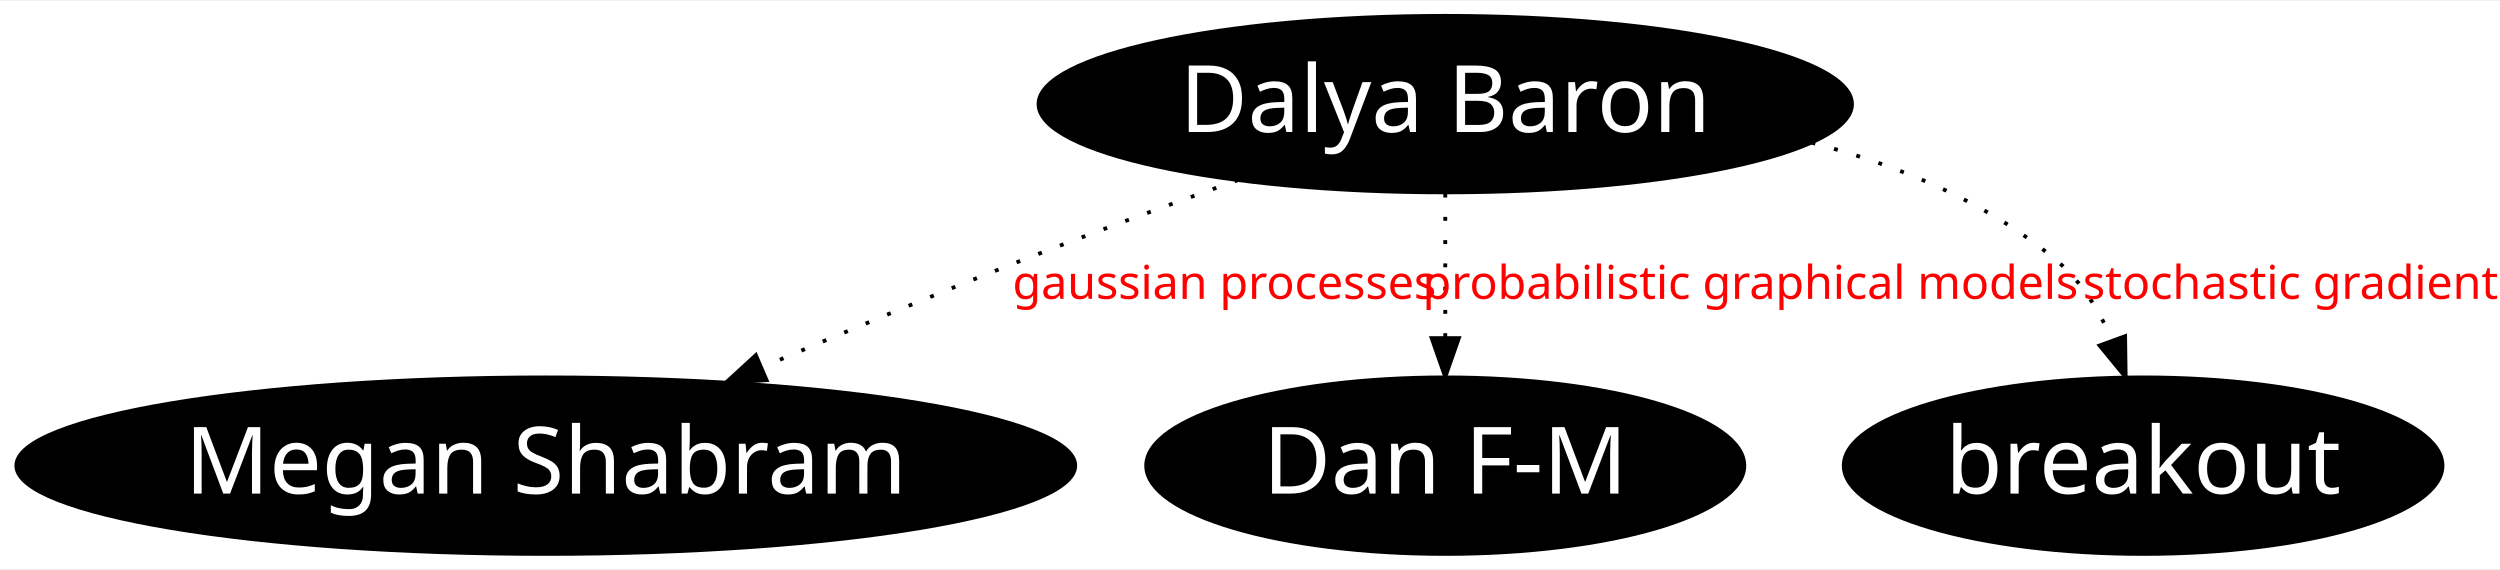
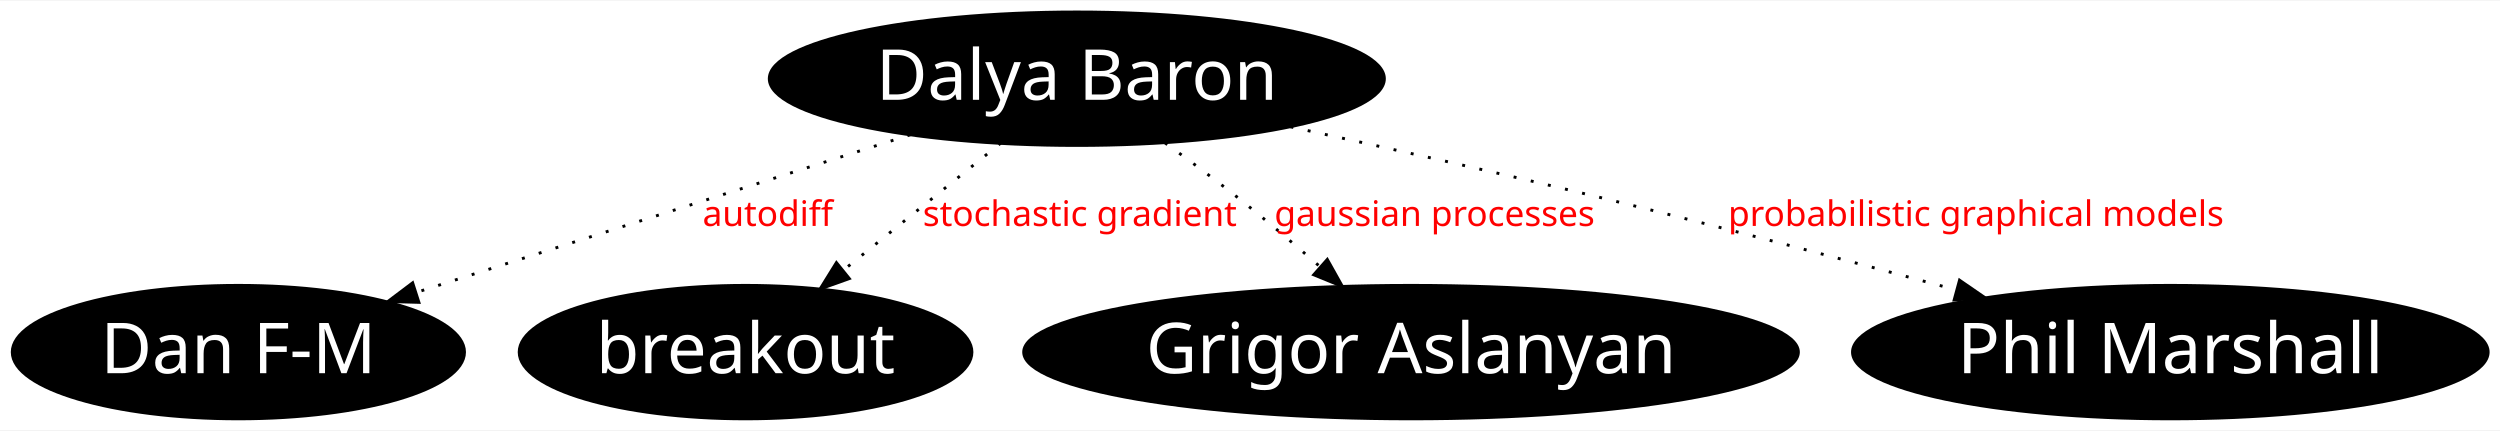
- <svg xmlns="http://www.w3.org/2000/svg" width="645pt" height="147pt" viewBox="0.00 0.00 644.83 146.51">
+ <svg xmlns="http://www.w3.org/2000/svg" width="853pt" height="147pt" viewBox="0.00 0.00 852.77 146.51">
  <g id="graph0" class="graph" transform="scale(1 1) rotate(0) translate(4 142.51)">
-     <polygon fill="white" stroke="none" points="-4,4 -4,-142.51 640.833,-142.51 640.833,4 -4,4" />
+     <polygon fill="white" stroke="none" points="-4,4 -4,-142.51 848.77,-142.51 848.77,4 -4,4" />
    <g id="node1" class="node">
-       <ellipse fill="black" stroke="black" cx="136.778" cy="-22.627" rx="136.557" ry="22.756" />
-       <text text-anchor="middle" x="136.778" y="-15.427" font-family="sans-serif" font-size="24.00" fill="white">Megan Shabram</text>
+       <ellipse fill="black" stroke="black" cx="77.315" cy="-22.627" rx="77.13" ry="22.756" />
+       <text text-anchor="middle" x="77.315" y="-15.427" font-family="sans-serif" font-size="24.00" fill="white">Dan F-M</text>
    </g>
    <g id="node2" class="node">
-       <ellipse fill="black" stroke="black" cx="368.778" cy="-22.627" rx="77.13" ry="22.756" />
-       <text text-anchor="middle" x="368.778" y="-15.427" font-family="sans-serif" font-size="24.00" fill="white">Dan F-M</text>
+       <ellipse fill="black" stroke="black" cx="250.315" cy="-22.627" rx="77.213" ry="22.756" />
+       <text text-anchor="middle" x="250.315" y="-15.427" font-family="sans-serif" font-size="24.00" fill="white">breakout</text>
    </g>
    <g id="node3" class="node">
-       <ellipse fill="black" stroke="black" cx="548.778" cy="-22.627" rx="77.213" ry="22.756" />
-       <text text-anchor="middle" x="548.778" y="-15.427" font-family="sans-serif" font-size="24.00" fill="white">breakout</text>
+       <ellipse fill="black" stroke="black" cx="477.315" cy="-22.627" rx="132.127" ry="22.756" />
+       <text text-anchor="middle" x="477.315" y="-15.427" font-family="sans-serif" font-size="24.00" fill="white">Grigor Aslanyan</text>
    </g>
    <g id="node4" class="node">
-       <ellipse fill="black" stroke="black" cx="368.778" cy="-115.882" rx="104.903" ry="22.756" />
-       <text text-anchor="middle" x="368.778" y="-108.682" font-family="sans-serif" font-size="24.00" fill="white">Dalya Baron</text>
+       <ellipse fill="black" stroke="black" cx="736.315" cy="-22.627" rx="108.411" ry="22.756" />
+       <text text-anchor="middle" x="736.315" y="-15.427" font-family="sans-serif" font-size="24.00" fill="white">Phil Marshall</text>
+     </g>
+     <g id="node5" class="node">
+       <ellipse fill="black" stroke="black" cx="363.315" cy="-115.882" rx="104.903" ry="22.756" />
+       <text text-anchor="middle" x="363.315" y="-108.682" font-family="sans-serif" font-size="24.00" fill="white">Dalya Baron</text>
    </g>
    <g id="edge1" class="edge">
-       <path fill="none" stroke="black" stroke-dasharray="1,5" d="M315.377,-96.32C297.306,-89.862 277.062,-82.434 258.718,-75.255 236.904,-66.717 213.137,-56.797 192.427,-47.947" />
-       <polygon fill="black" stroke="black" points="193.715,-44.691 183.145,-43.965 190.955,-51.125 193.715,-44.691" />
-       <text text-anchor="middle" x="311.808" y="-65.655" font-family="sans-serif" font-size="12.00" fill="red">gaussian processes</text>
+       <path fill="none" stroke="black" stroke-dasharray="1,5" d="M306.469,-96.744C257.75,-81.2 187.763,-58.868 137.975,-42.982" />
+       <polygon fill="black" stroke="black" points="138.889,-39.6 128.299,-39.895 136.761,-46.269 138.889,-39.6" />
+       <text text-anchor="middle" x="257.891" y="-65.655" font-family="sans-serif" font-size="12.00" fill="red">autodiff</text>
    </g>
    <g id="edge2" class="edge">
-       <path fill="none" stroke="black" stroke-dasharray="1,5" d="M368.778,-92.792C368.778,-81.695 368.778,-68.04 368.778,-55.803" />
-       <polygon fill="black" stroke="black" points="372.278,-55.514 368.778,-45.514 365.278,-55.514 372.278,-55.514" />
-       <text text-anchor="middle" x="447.484" y="-65.655" font-family="sans-serif" font-size="12.00" fill="red">probabilistic graphical models</text>
+       <path fill="none" stroke="black" stroke-dasharray="1,5" d="M337.39,-93.947C321.488,-81.104 300.96,-64.527 283.83,-50.693" />
+       <polygon fill="black" stroke="black" points="285.708,-47.711 275.729,-44.151 281.31,-53.157 285.708,-47.711" />
+       <text text-anchor="middle" x="364.342" y="-65.655" font-family="sans-serif" font-size="12.00" fill="red">stochastic gradient</text>
    </g>
    <g id="edge3" class="edge">
-       <path fill="none" stroke="black" stroke-dasharray="1,5" d="M463.269,-105.935C486.046,-100.024 508.929,-90.499 526.778,-75.255 533.029,-69.916 537.55,-62.488 540.801,-54.928" />
-       <polygon fill="black" stroke="black" points="544.127,-56.023 544.276,-45.429 537.553,-53.618 544.127,-56.023" />
-       <text text-anchor="middle" x="586.806" y="-65.655" font-family="sans-serif" font-size="12.00" fill="red">stochastic gradient</text>
+       <path fill="none" stroke="black" stroke-dasharray="1,5" d="M393.382,-93.998C401.585,-88.091 410.392,-81.553 418.315,-75.255 427.627,-67.853 437.458,-59.487 446.367,-51.679" />
+       <polygon fill="black" stroke="black" points="448.75,-54.245 453.924,-44.999 444.113,-49 448.75,-54.245" />
+       <text text-anchor="middle" x="485.345" y="-65.655" font-family="sans-serif" font-size="12.00" fill="red">gaussian processes</text>
+     </g>
+     <g id="edge4" class="edge">
+       <path fill="none" stroke="black" stroke-dasharray="1,5" d="M436.198,-99.477C468.744,-92.41 507.525,-83.731 542.315,-75.255 582.398,-65.489 626.891,-53.717 663.146,-43.881" />
+       <polygon fill="black" stroke="black" points="664.412,-47.164 673.142,-41.161 662.574,-40.409 664.412,-47.164" />
+       <text text-anchor="middle" x="670.021" y="-65.655" font-family="sans-serif" font-size="12.00" fill="red">probabilistic graphical models</text>
    </g>
  </g>
</svg>
